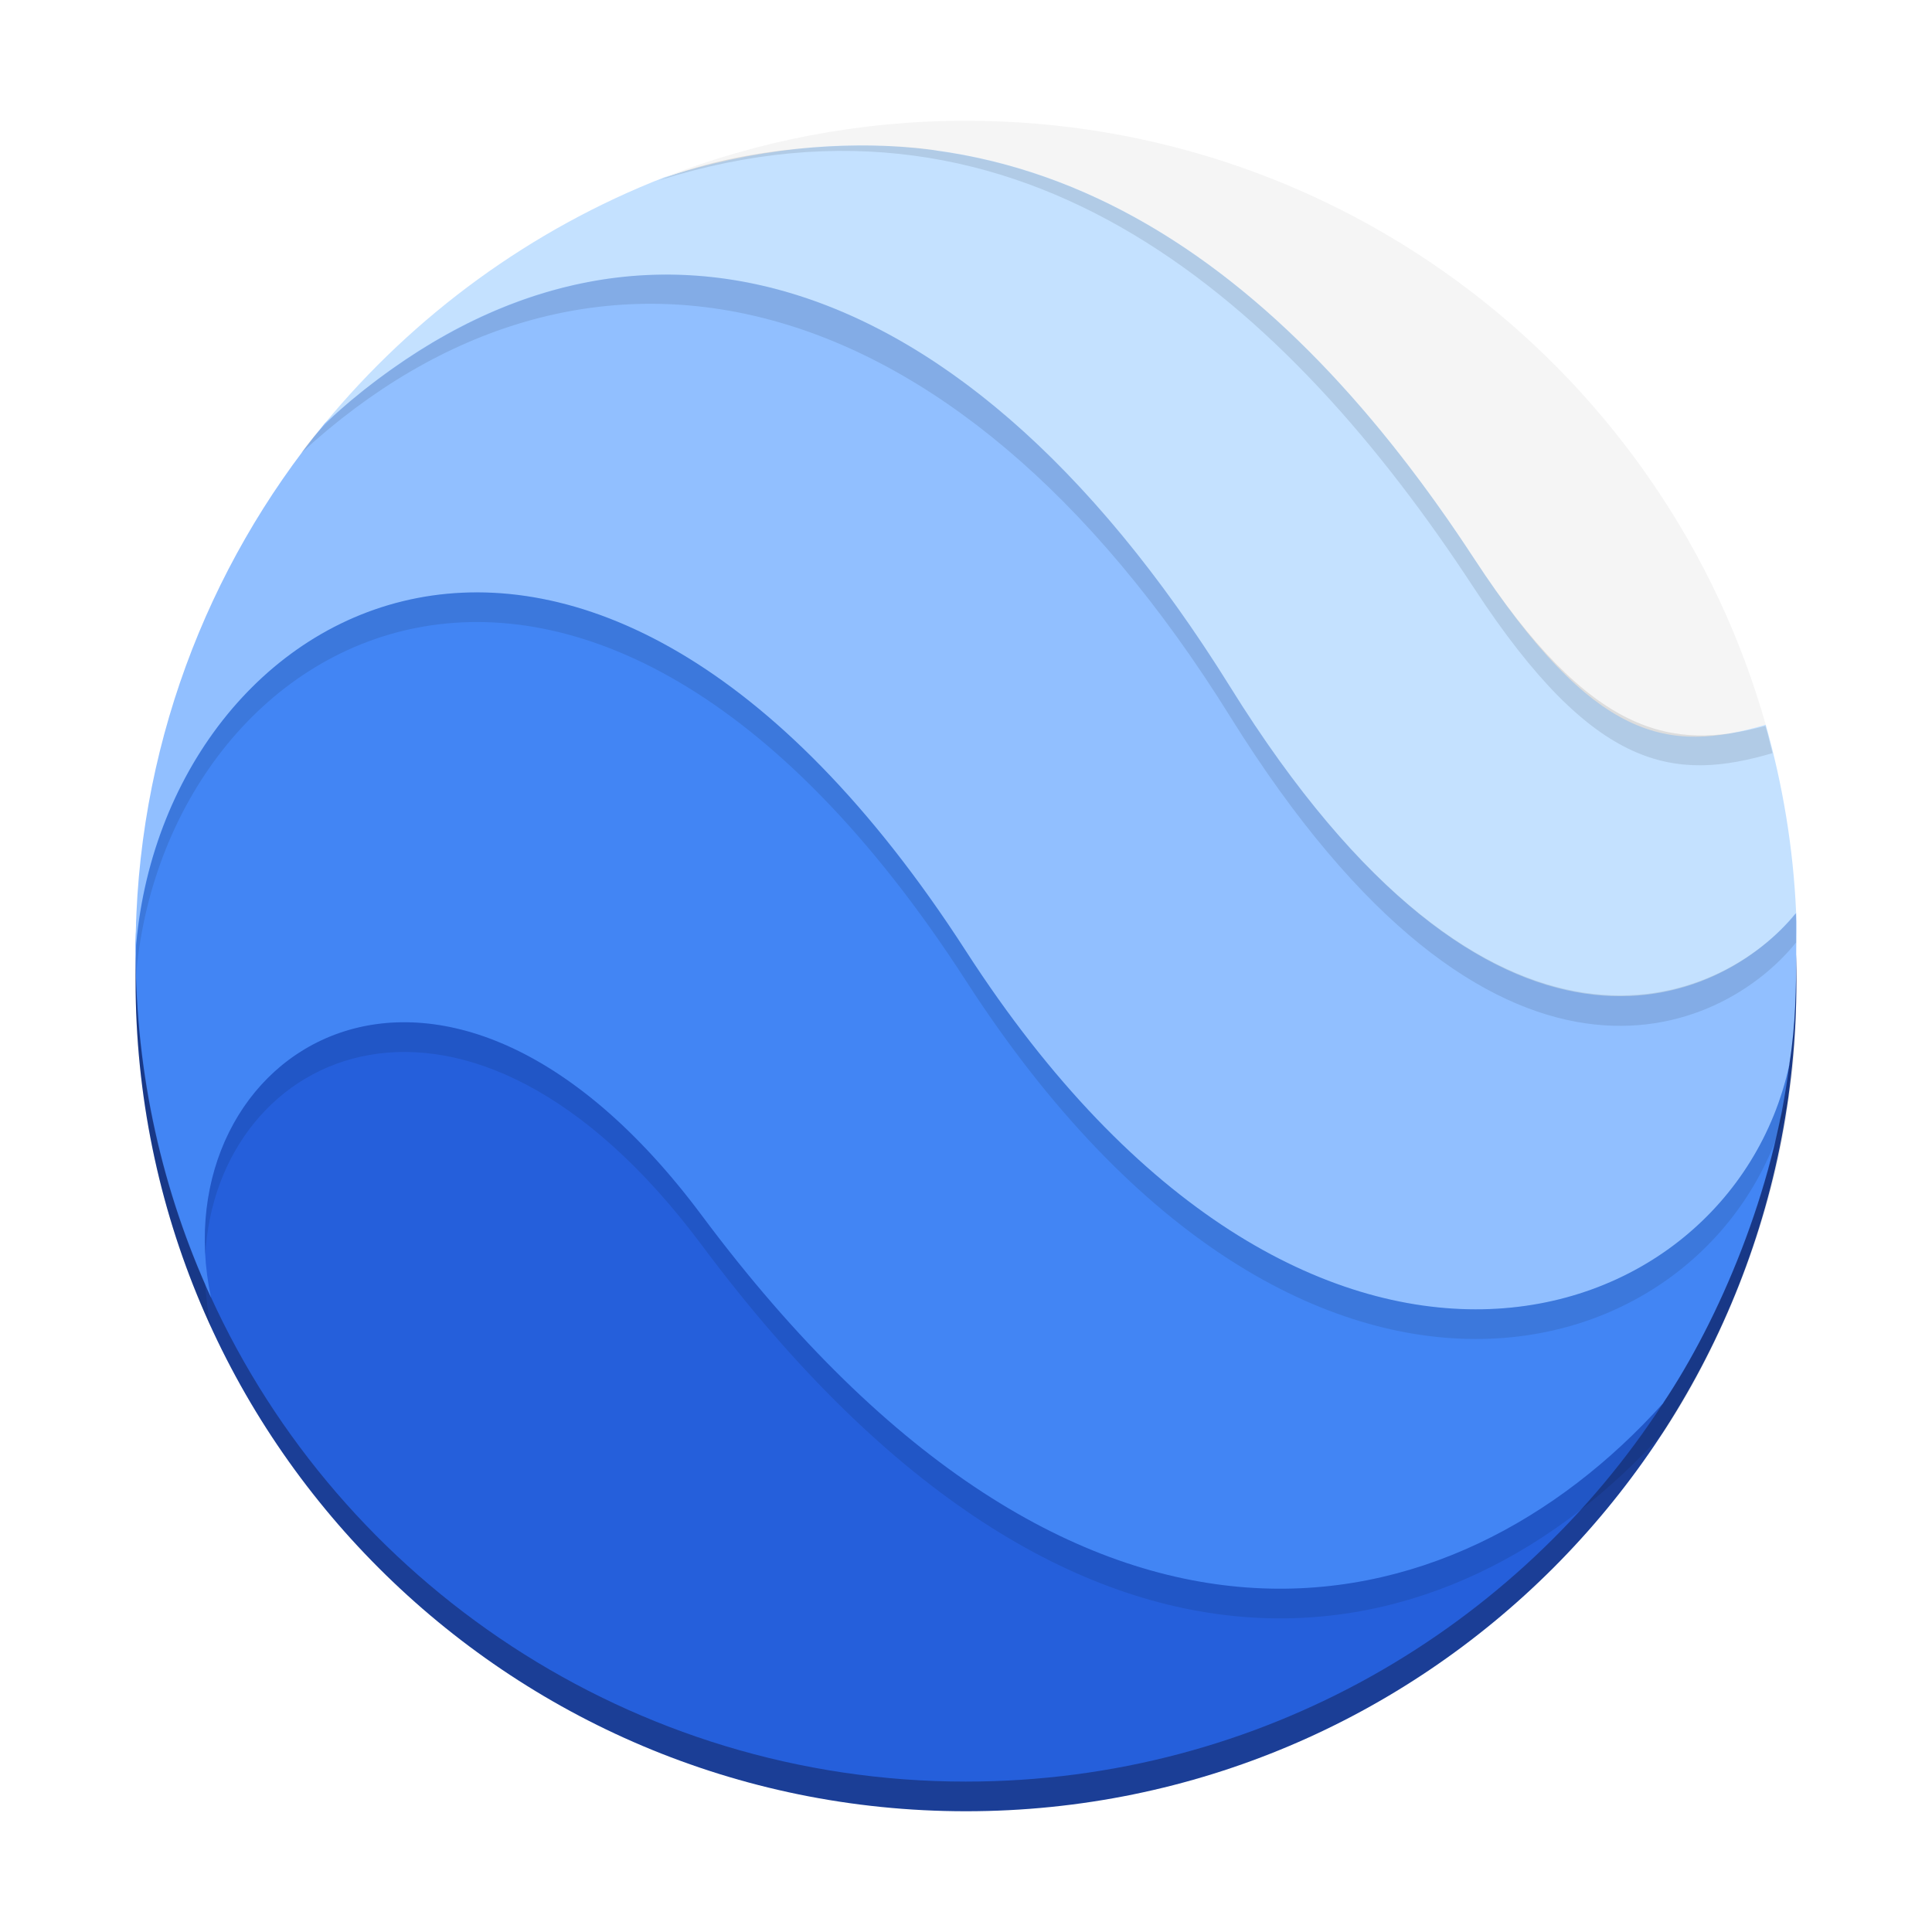
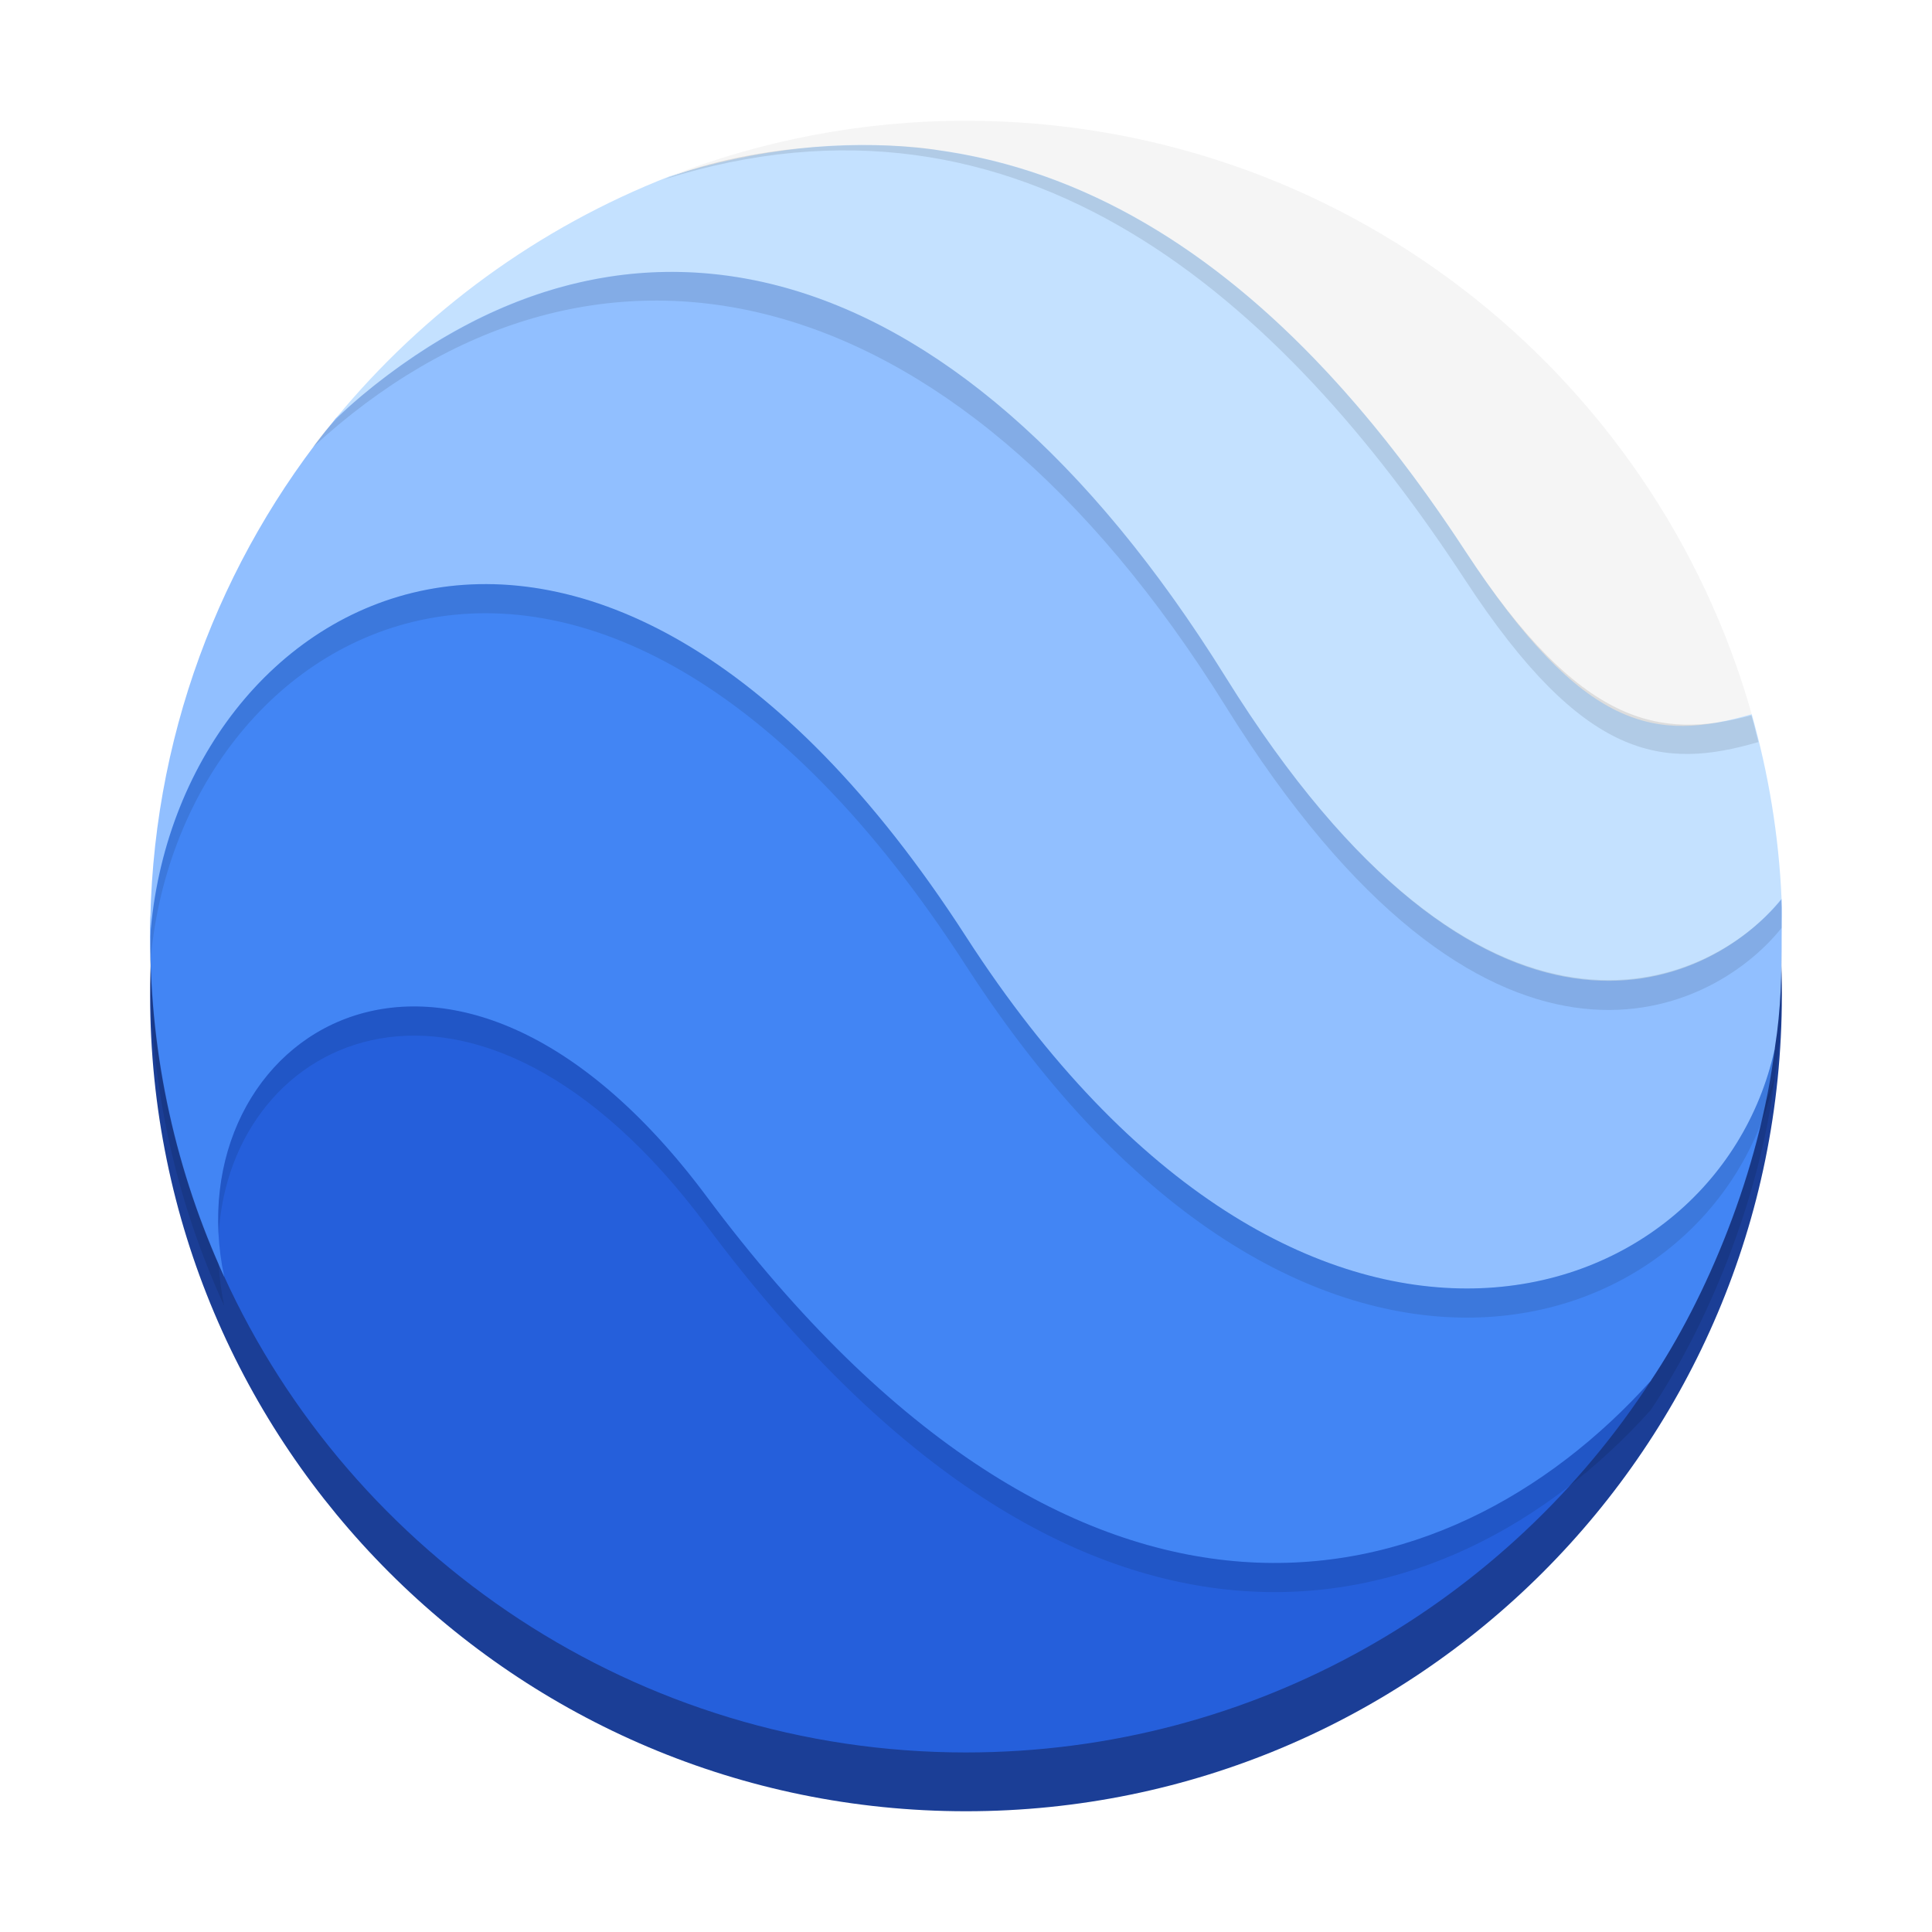
<svg xmlns="http://www.w3.org/2000/svg" width="128" height="128" version="1.1" id="svg24">
  <defs id="defs28" />
-   <circle style="fill:#1b3e96;fill-opacity:1;stroke-width:1.965" cx="64" cy="64.982" r="55.018" id="circle2" />
-   <path style="fill:#255fdb;stroke-width:1.965" d="M 46.925,74.478 C 28.169,49.663 8.913,68.519 13.94,85.862 c 8.634,18.975 27.903,32.173 50.041,32.173 19.631,0 36.605,-10.235 46.246,-25.133 C 95.722,106.475 69.395,104.206 46.925,74.478 Z" id="path4" />
-   <path style="fill:#4285f4;stroke-width:1.965" d="M 63.693,57.391 C 37.897,18.266 8.982,39.116 8.982,63.03 c 0,8.203 1.788,15.943 4.995,22.932 -3.426,-16.199 15.186,-28.69 32.517,-5.439 25.164,33.761 49.86,27.821 63.677,12.46 3.732,-5.564 7.371,-14.098 8.39,-22.582 l -0.019,0.106 C 112.628,88.901 86.444,91.896 63.693,57.391 Z" id="path6" />
-   <path style="fill:#91bfff;stroke-width:1.965" d="M 81.374,39.885 C 62.218,8.281 37.929,11.126 21.505,28.063 13.696,37.559 8.982,49.732 8.982,63.018 c 1.719,-23.157 29.697,-39.231 55.018,0 22.538,34.917 50.547,25.821 54.536,7.577 l 0.025,-0.175 c 0.4,-2.507 0.444,-4.902 0.444,-7.477 0,-0.832 0.031,-1.657 -0.006,-2.476 -9.766,6.927 -22.582,4.233 -37.625,-20.582 z" id="path8" />
-   <path style="fill:#c4e1ff;stroke-width:1.965" d="m 81.505,45.512 c 17.543,28.203 32.667,20.988 37.493,14.955 -0.188,-4.301 -0.888,-8.465 -2.013,-12.448 C 108.808,48.188 106.901,46.825 98.886,34.571 86.557,15.721 71.064,3.011 44.018,11.745 35.165,15.202 27.425,20.879 21.486,28.088 40.086,10.97 62.905,15.615 81.505,45.512 Z" id="path10" />
-   <path style="fill:#f5f5f5;stroke-width:1.965" d="M 97.654,36.991 C 105.669,49.244 110.552,49.895 116.985,48.019 110.439,24.893 89.22,8 63.981,8 56.935,8 50.189,9.344 43.999,11.751 68.176,4.124 85.325,18.141 97.654,36.991 Z" id="path12" />
-   <path style="opacity:0.1;stroke-width:1.965" d="m 9.013,64.165 c -0.008,0.277 -0.031,0.551 -0.031,0.829 0,8.203 1.789,15.945 4.997,22.934 -0.204,-0.966 -0.327,-1.918 -0.38,-2.851 C 10.783,78.647 9.163,71.605 9.013,64.165 Z m 17.289,3.573 c -7.765,0.269 -13.182,7.034 -12.699,15.401 0.732,-13.577 17.321,-21.535 32.89,-0.649 25.164,33.761 49.863,27.819 63.68,12.457 3.732,-5.564 7.37,-14.097 8.389,-22.581 l -0.019,0.107 c -0.182,0.565 -0.383,1.115 -0.603,1.65 -1.479,7.197 -4.582,14.114 -7.768,18.863 C 96.355,108.348 71.656,114.286 46.492,80.526 39.452,71.08 32.202,67.534 26.302,67.738 Z" id="path16" />
-   <path style="opacity:0.1;stroke-width:1.965" d="M 31.663,39.247 C 19.38,39.208 10.193,49.73 9.036,62.538 c -0.036,0.811 -0.054,1.625 -0.054,2.445 1.719,-23.157 29.698,-39.231 55.018,0 22.538,34.917 50.546,25.823 54.535,7.58 l 0.027,-0.177 c 0.4,-2.507 0.441,-4.9 0.441,-7.476 0,-0.608 0.002,-1.21 -0.004,-1.811 -0.002,2.516 -0.045,4.867 -0.438,7.322 l -0.027,0.177 C 114.546,88.841 86.538,97.935 64,63.018 52.922,45.854 41.337,39.277 31.663,39.247 Z" id="path18" />
-   <path style="opacity:0.1;stroke-width:1.965" d="m 43.744,18.196 c -4.951,0.073 -9.837,1.498 -14.549,4.195 -0.151,0.068 -6.614,3.773 -9.23,7.617 C 38.565,12.89 62.904,17.581 81.504,47.479 99.047,75.681 114.172,68.467 118.999,62.434 118.972,61.824 119.02,61.138 118.973,60.534 114.019,66.534 98.903,73.485 81.504,45.514 69.879,26.828 56.605,18.006 43.744,18.196 Z" id="path20" />
-   <path style="opacity:0.1;stroke-width:1.965" d="M 62.235,10.007 C 58.478,9.334 49.94,9.386 43.625,11.961 67.801,4.333 85.324,20.105 97.653,38.955 105.668,51.209 111.003,51.773 117.437,49.897 117.262,49.28 117.156,48.703 116.961,48.094 110.824,49.745 105.413,48.857 97.653,36.994 88.683,23.279 77.158,12.13 62.235,10.007 Z" id="path22" />
+   <g id="g307" transform="matrix(0.9824561,0,0,0.9824561,1.122807,0.1403509)">
+     <circle style="fill:#1b3e96;fill-opacity:1;stroke-width:1.965" cx="64" cy="66.982" r="55.018" id="circle2" />
+     <path style="fill:#255fdb;stroke-width:1.965" d="M 46.925,74.478 C 28.169,49.663 8.913,68.519 13.94,85.862 c 8.634,18.975 27.903,32.173 50.041,32.173 19.631,0 36.605,-10.235 46.246,-25.133 C 95.722,106.475 69.395,104.206 46.925,74.478 Z" id="path4" />
+     <path style="fill:#4285f4;stroke-width:1.965" d="M 63.693,57.391 C 37.897,18.266 8.982,39.116 8.982,63.03 c 0,8.203 1.788,15.943 4.995,22.932 -3.426,-16.199 15.186,-28.69 32.517,-5.439 25.164,33.761 49.86,27.821 63.677,12.46 3.732,-5.564 7.371,-14.098 8.39,-22.582 l -0.019,0.106 C 112.628,88.901 86.444,91.896 63.693,57.391 Z" id="path6" />
+     <path style="fill:#91bfff;stroke-width:1.965" d="M 81.374,39.885 C 62.218,8.281 37.929,11.126 21.505,28.063 13.696,37.559 8.982,49.732 8.982,63.018 c 1.719,-23.157 29.697,-39.231 55.018,0 22.538,34.917 50.547,25.821 54.536,7.577 l 0.025,-0.175 c 0.4,-2.507 0.444,-4.902 0.444,-7.477 0,-0.832 0.031,-1.657 -0.006,-2.476 -9.766,6.927 -22.582,4.233 -37.625,-20.582 z" id="path8" />
+     <path style="fill:#c4e1ff;stroke-width:1.965" d="m 81.505,45.512 c 17.543,28.203 32.667,20.988 37.493,14.955 -0.188,-4.301 -0.888,-8.465 -2.013,-12.448 C 108.808,48.188 106.901,46.825 98.886,34.571 86.557,15.721 71.064,3.011 44.018,11.745 35.165,15.202 27.425,20.879 21.486,28.088 40.086,10.97 62.905,15.615 81.505,45.512 Z" id="path10" />
+     <path style="fill:#f5f5f5;stroke-width:1.965" d="M 97.654,36.991 C 105.669,49.244 110.552,49.895 116.985,48.019 110.439,24.893 89.22,8 63.981,8 56.935,8 50.189,9.344 43.999,11.751 68.176,4.124 85.325,18.141 97.654,36.991 Z" id="path12" />
+     <path style="opacity:0.1;stroke-width:1.965" d="m 9.013,64.165 c -0.008,0.277 -0.031,0.551 -0.031,0.829 0,8.203 1.789,15.945 4.997,22.934 -0.204,-0.966 -0.327,-1.918 -0.38,-2.851 C 10.783,78.647 9.163,71.605 9.013,64.165 Z m 17.289,3.573 c -7.765,0.269 -13.182,7.034 -12.699,15.401 0.732,-13.577 17.321,-21.535 32.89,-0.649 25.164,33.761 49.863,27.819 63.68,12.457 3.732,-5.564 7.37,-14.097 8.389,-22.581 l -0.019,0.107 c -0.182,0.565 -0.383,1.115 -0.603,1.65 -1.479,7.197 -4.582,14.114 -7.768,18.863 C 96.355,108.348 71.656,114.286 46.492,80.526 39.452,71.08 32.202,67.534 26.302,67.738 Z" id="path16" />
+     <path style="opacity:0.1;stroke-width:1.965" d="M 31.663,39.247 C 19.38,39.208 10.193,49.73 9.036,62.538 c -0.036,0.811 -0.054,1.625 -0.054,2.445 1.719,-23.157 29.698,-39.231 55.018,0 22.538,34.917 50.546,25.823 54.535,7.58 l 0.027,-0.177 c 0.4,-2.507 0.441,-4.9 0.441,-7.476 0,-0.608 0.002,-1.21 -0.004,-1.811 -0.002,2.516 -0.045,4.867 -0.438,7.322 l -0.027,0.177 C 114.546,88.841 86.538,97.935 64,63.018 52.922,45.854 41.337,39.277 31.663,39.247 Z" id="path18" />
+     <path style="opacity:0.1;stroke-width:1.965" d="m 43.744,18.196 c -4.951,0.073 -9.837,1.498 -14.549,4.195 -0.151,0.068 -6.614,3.773 -9.23,7.617 C 38.565,12.89 62.904,17.581 81.504,47.479 99.047,75.681 114.172,68.467 118.999,62.434 118.972,61.824 119.02,61.138 118.973,60.534 114.019,66.534 98.903,73.485 81.504,45.514 69.879,26.828 56.605,18.006 43.744,18.196 Z" id="path20" />
+     <path style="opacity:0.1;stroke-width:1.965" d="M 62.235,10.007 C 58.478,9.334 49.94,9.386 43.625,11.961 67.801,4.333 85.324,20.105 97.653,38.955 105.668,51.209 111.003,51.773 117.437,49.897 117.262,49.28 117.156,48.703 116.961,48.094 110.824,49.745 105.413,48.857 97.653,36.994 88.683,23.279 77.158,12.13 62.235,10.007 Z" id="path22" />
+   </g>
</svg>
